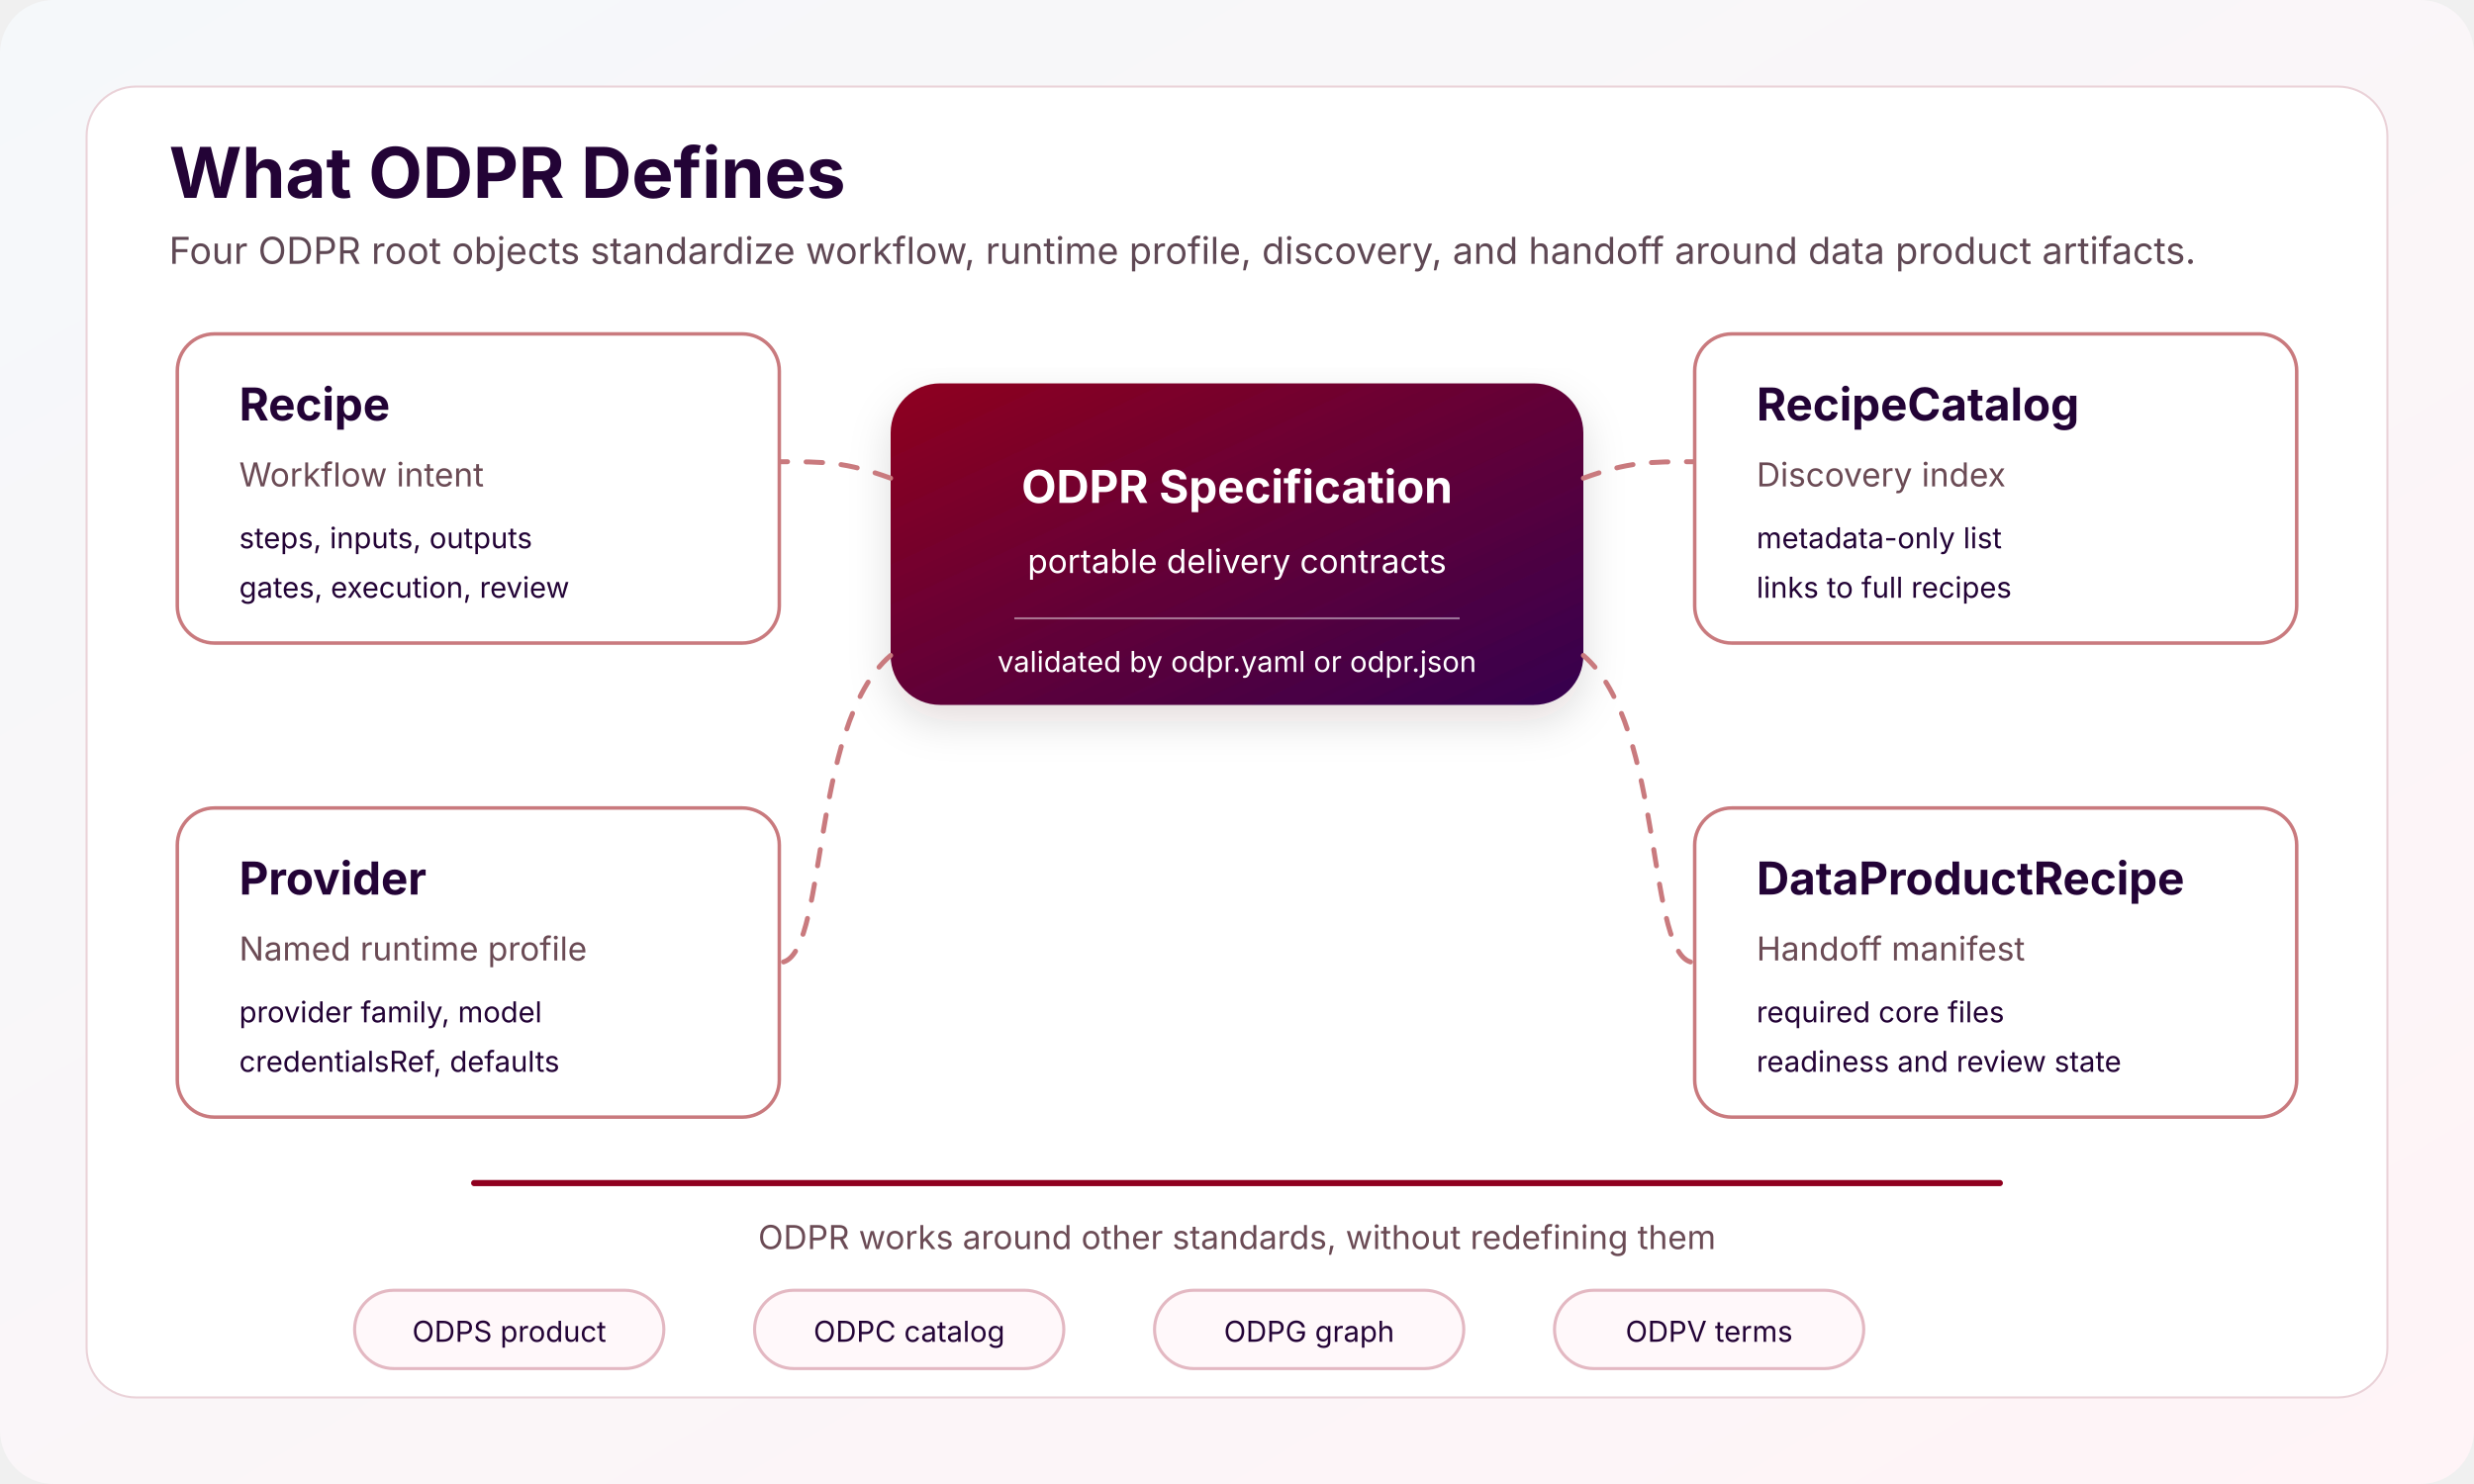
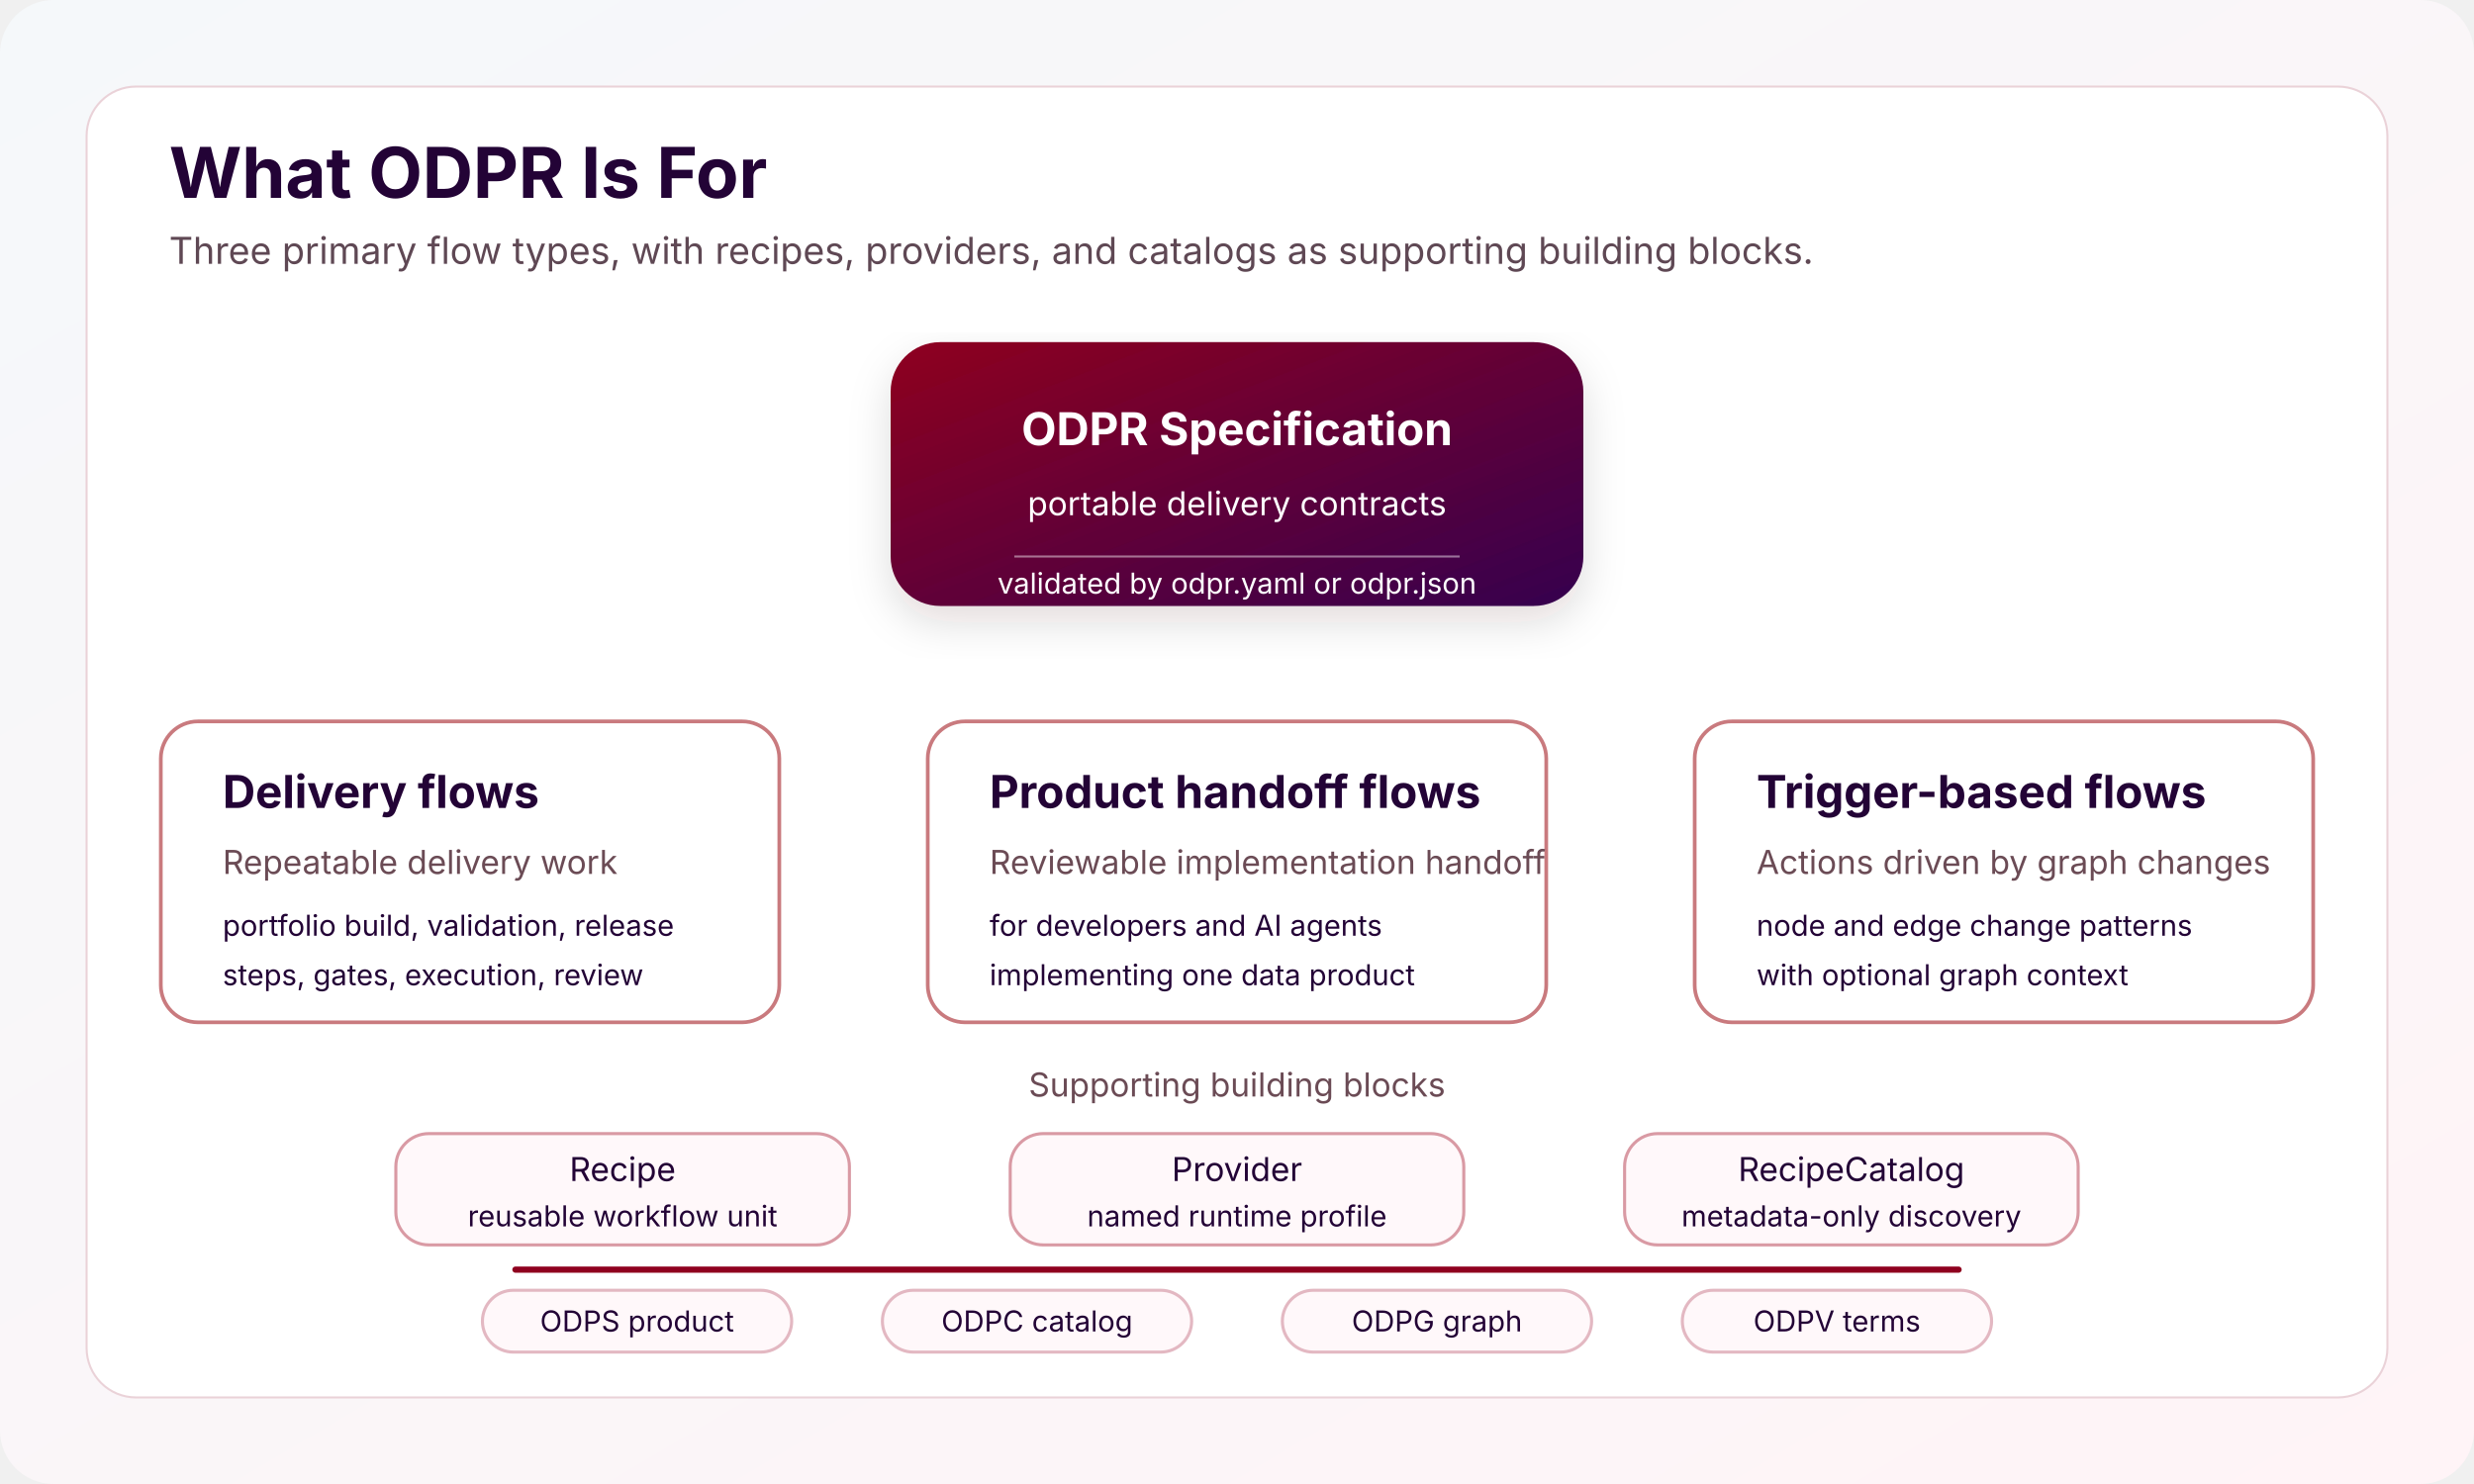
<svg xmlns="http://www.w3.org/2000/svg" viewBox="0 0 1200 720" role="img" aria-labelledby="title desc">
  <defs>
    <linearGradient id="bg" x1="0" y1="0" x2="1" y2="1">
      <stop offset="0" stop-color="#f5f8fa" />
      <stop offset="1" stop-color="#fff4f7" />
    </linearGradient>
    <linearGradient id="core" x1="0" y1="0" x2="1" y2="1">
      <stop offset="0" stop-color="#8f001f" />
      <stop offset="1" stop-color="#35004f" />
    </linearGradient>
    <filter id="shadow" x="-10%" y="-10%" width="120%" height="130%">
      <feDropShadow dx="0" dy="8" stdDeviation="10" flood-color="#35000c" flood-opacity="0.14" />
    </filter>
    <style>
      .label { font-family: Inter, Arial, sans-serif; fill: #230336; }
      .title { font-size: 34px; font-weight: 700; }
      .subtitle { font-size: 18px; fill: #5f4854; }
      .card-title { font-size: 22px; font-weight: 700; }
      .small { font-size: 16px; }
      .tiny { font-size: 14px; }
      .white { fill: #ffffff; }
      .muted { fill: #6b4b55; }
-       .object-card { fill: #ffffff; stroke: #c97a7e; stroke-width: 1.7; }
+       .purpose-card { fill: #ffffff; stroke: #c97a7e; stroke-width: 1.8; }
+       .support-card { fill: #fff8fa; stroke: #d99aa4; stroke-width: 1.5; }
      .family-card { fill: #fff8fa; stroke: #e3b8c2; stroke-width: 1.5; }
-       .connector { fill: none; stroke: #c97a7e; stroke-width: 2.4; stroke-linecap: round; stroke-dasharray: 8 9; }
      .solid { fill: none; stroke: #8f001f; stroke-width: 3; stroke-linecap: round; }
    </style>
  </defs>
  <rect width="1200" height="720" rx="26" fill="url(#bg)" />
  <rect x="42" y="42" width="1116" height="636" rx="24" fill="#ffffff" stroke="#ead2d8" />
-   <text x="82" y="96" class="label title">What ODPR Defines</text>
-   <text x="82" y="128" class="label subtitle">Four ODPR root objects standardize workflow, runtime profile, discovery, and handoff around data product artifacts.</text>
-   <rect x="432" y="186" width="336" height="156" rx="24" fill="url(#core)" filter="url(#shadow)" />
-   <text x="600" y="244" text-anchor="middle" class="label card-title white">ODPR Specification</text>
-   <text x="600" y="278" text-anchor="middle" class="label small white">portable delivery contracts</text>
-   <line x1="492" y1="300" x2="708" y2="300" stroke="#ffffff" stroke-opacity="0.45" />
-   <text x="600" y="326" text-anchor="middle" class="label tiny white">validated by odpr.yaml or odpr.json</text>
-   <path class="connector" d="M432 232 C410 224 400 224 378 224" />
-   <path class="connector" d="M432 318 C392 352 402 467 378 467" />
-   <path class="connector" d="M768 232 C790 224 800 224 822 224" />
-   <path class="connector" d="M768 318 C808 352 798 467 822 467" />
-   <rect x="86" y="162" width="292" height="150" rx="18" class="object-card" />
-   <text x="116" y="204" class="label card-title">Recipe</text>
-   <text x="116" y="236" class="label small muted">Workflow intent</text>
-   <text x="116" y="266" class="label tiny">steps, inputs, outputs</text>
-   <text x="116" y="290" class="label tiny">gates, execution, review</text>
-   <rect x="86" y="392" width="292" height="150" rx="18" class="object-card" />
-   <text x="116" y="434" class="label card-title">Provider</text>
-   <text x="116" y="466" class="label small muted">Named runtime profile</text>
-   <text x="116" y="496" class="label tiny">provider family, model</text>
-   <text x="116" y="520" class="label tiny">credentialsRef, defaults</text>
-   <rect x="822" y="162" width="292" height="150" rx="18" class="object-card" />
-   <text x="852" y="204" class="label card-title">RecipeCatalog</text>
-   <text x="852" y="236" class="label small muted">Discovery index</text>
-   <text x="852" y="266" class="label tiny">metadata-only list</text>
-   <text x="852" y="290" class="label tiny">links to full recipes</text>
-   <rect x="822" y="392" width="292" height="150" rx="18" class="object-card" />
-   <text x="852" y="434" class="label card-title">DataProductRecipe</text>
-   <text x="852" y="466" class="label small muted">Handoff manifest</text>
-   <text x="852" y="496" class="label tiny">required core files</text>
-   <text x="852" y="520" class="label tiny">readiness and review state</text>
-   <path class="solid" d="M230 574 H970" />
-   <text x="600" y="606" text-anchor="middle" class="label small muted">ODPR works around other standards, without redefining them</text>
+   <text x="82" y="96" class="label title">What ODPR Is For</text>
+   <text x="82" y="128" class="label subtitle">Three primary flow types, with recipes, providers, and catalogs as supporting building blocks.</text>
+   <rect x="432" y="166" width="336" height="128" rx="24" fill="url(#core)" filter="url(#shadow)" />
+   <text x="600" y="216" text-anchor="middle" class="label card-title white">ODPR Specification</text>
+   <text x="600" y="250" text-anchor="middle" class="label small white">portable delivery contracts</text>
+   <line x1="492" y1="270" x2="708" y2="270" stroke="#ffffff" stroke-opacity="0.45" />
+   <text x="600" y="288" text-anchor="middle" class="label tiny white">validated by odpr.yaml or odpr.json</text>
+   <rect x="78" y="350" width="300" height="146" rx="18" class="purpose-card" />
+   <text x="108" y="392" class="label card-title">Delivery flows</text>
+   <text x="108" y="424" class="label small muted">Repeatable delivery work</text>
+   <text x="108" y="454" class="label tiny">portfolio build, validation, release</text>
+   <text x="108" y="478" class="label tiny">steps, gates, execution, review</text>
+   <rect x="450" y="350" width="300" height="146" rx="18" class="purpose-card" />
+   <text x="480" y="392" class="label card-title">Product handoff flows</text>
+   <text x="480" y="424" class="label small muted">Reviewable implementation handoff</text>
+   <text x="480" y="454" class="label tiny">for developers and AI agents</text>
+   <text x="480" y="478" class="label tiny">implementing one data product</text>
+   <rect x="822" y="350" width="300" height="146" rx="18" class="purpose-card" />
+   <text x="852" y="392" class="label card-title">Trigger-based flows</text>
+   <text x="852" y="424" class="label small muted">Actions driven by graph changes</text>
+   <text x="852" y="454" class="label tiny">node and edge change patterns</text>
+   <text x="852" y="478" class="label tiny">with optional graph context</text>
+   <text x="600" y="532" text-anchor="middle" class="label small muted">Supporting building blocks</text>
+   <rect x="192" y="550" width="220" height="54" rx="16" class="support-card" />
+   <text x="302" y="573" text-anchor="middle" class="label small">Recipe</text>
+   <text x="302" y="595" text-anchor="middle" class="label tiny">reusable workflow unit</text>
+   <rect x="490" y="550" width="220" height="54" rx="16" class="support-card" />
+   <text x="600" y="573" text-anchor="middle" class="label small">Provider</text>
+   <text x="600" y="595" text-anchor="middle" class="label tiny">named runtime profile</text>
+   <rect x="788" y="550" width="220" height="54" rx="16" class="support-card" />
+   <text x="898" y="573" text-anchor="middle" class="label small">RecipeCatalog</text>
+   <text x="898" y="595" text-anchor="middle" class="label tiny">metadata-only discovery</text>
+   <path class="solid" d="M250 616 H950" />
  <g>
-     <rect x="172" y="626" width="150" height="38" rx="19" class="family-card" />
-     <text x="247" y="651" text-anchor="middle" class="label tiny">ODPS product</text>
-     <rect x="366" y="626" width="150" height="38" rx="19" class="family-card" />
-     <text x="441" y="651" text-anchor="middle" class="label tiny">ODPC catalog</text>
-     <rect x="560" y="626" width="150" height="38" rx="19" class="family-card" />
-     <text x="635" y="651" text-anchor="middle" class="label tiny">ODPG graph</text>
-     <rect x="754" y="626" width="150" height="38" rx="19" class="family-card" />
-     <text x="829" y="651" text-anchor="middle" class="label tiny">ODPV terms</text>
+     <rect x="234" y="626" width="150" height="30" rx="15" class="family-card" />
+     <text x="309" y="646" text-anchor="middle" class="label tiny">ODPS product</text>
+     <rect x="428" y="626" width="150" height="30" rx="15" class="family-card" />
+     <text x="503" y="646" text-anchor="middle" class="label tiny">ODPC catalog</text>
+     <rect x="622" y="626" width="150" height="30" rx="15" class="family-card" />
+     <text x="697" y="646" text-anchor="middle" class="label tiny">ODPG graph</text>
+     <rect x="816" y="626" width="150" height="30" rx="15" class="family-card" />
+     <text x="891" y="646" text-anchor="middle" class="label tiny">ODPV terms</text>
  </g>
</svg>
